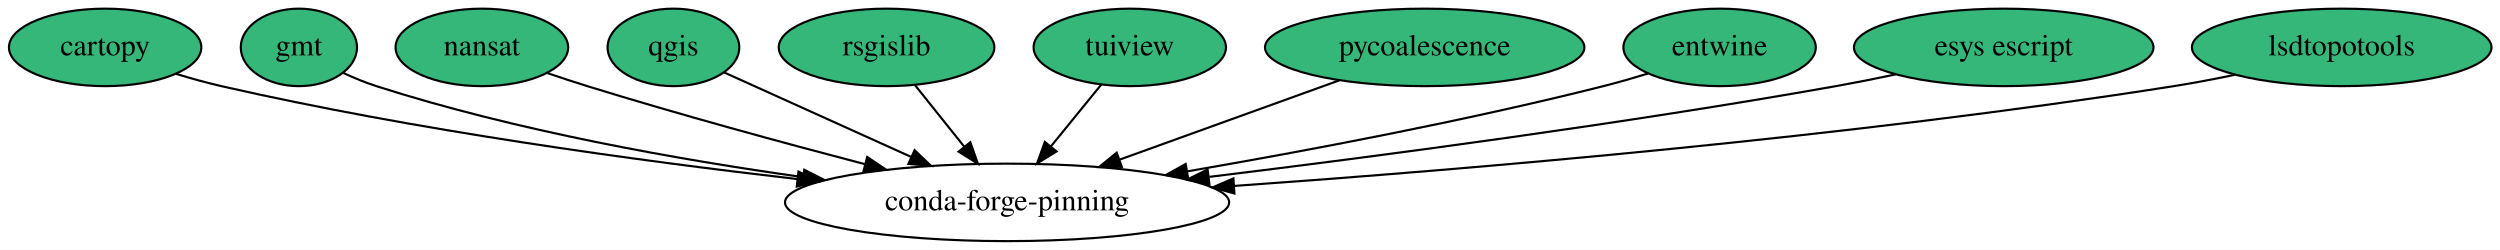
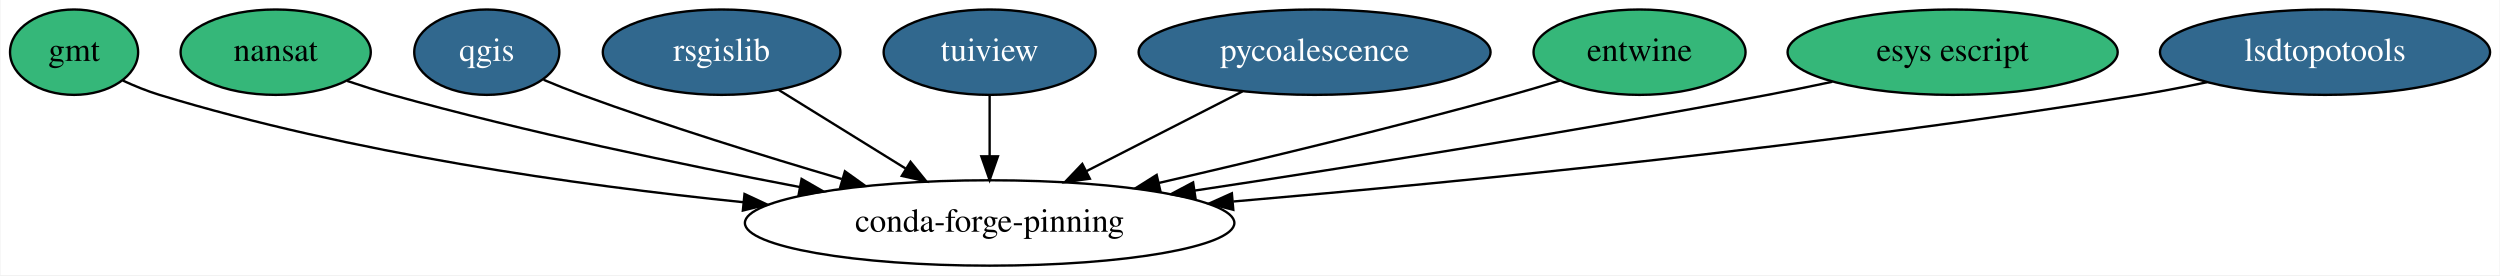
- <svg xmlns="http://www.w3.org/2000/svg" xmlns:xlink="http://www.w3.org/1999/xlink" width="1161pt" height="116pt" viewBox="0.00 0.00 1161.39 116.00">
+ <svg xmlns="http://www.w3.org/2000/svg" xmlns:xlink="http://www.w3.org/1999/xlink" width="1054pt" height="116pt" viewBox="0.00 0.00 1053.54 116.00">
  <g id="graph0" class="graph" transform="scale(1 1) rotate(0) translate(4 112)">
-     <polygon fill="white" stroke="transparent" points="-4,4 -4,-112 1157.39,-112 1157.39,4 -4,4" />
+     <polygon fill="white" stroke="transparent" points="-4,4 -4,-112 1049.54,-112 1049.54,4 -4,4" />
    <g id="node1" class="node">
      <g id="a_node1">
-         <a xlink:href="https://github.com/conda-forge/cartopy-feedstock" xlink:title="cartopy">
-           <ellipse fill="#35b779" stroke="black" cx="44.85" cy="-90" rx="44.69" ry="18" />
-           <text text-anchor="middle" x="44.85" y="-86.3" font-family="Times,serif" font-size="14.00">cartopy</text>
+         <a xlink:href="https://github.com/conda-forge/gmt-feedstock" xlink:title="gmt">
+           <ellipse fill="#35b779" stroke="black" cx="27" cy="-90" rx="27" ry="18" />
+           <text text-anchor="middle" x="27" y="-86.3" font-family="Times,serif" font-size="14.00">gmt</text>
        </a>
      </g>
    </g>
-     <g id="node11" class="node">
-       <ellipse fill="none" stroke="black" cx="463.85" cy="-18" rx="103.18" ry="18" />
-       <text text-anchor="middle" x="463.85" y="-14.3" font-family="Times,serif" font-size="14.00">conda-forge-pinning</text>
+     <g id="node10" class="node">
+       <ellipse fill="none" stroke="black" cx="413" cy="-18" rx="103.18" ry="18" />
+       <text text-anchor="middle" x="413" y="-14.3" font-family="Times,serif" font-size="14.00">conda-forge-pinning</text>
    </g>
    <g id="edge1" class="edge">
-       <path fill="none" stroke="black" d="M77.74,-77.72C84.66,-75.61 91.95,-73.58 98.85,-72 188.43,-51.54 292.27,-37.36 366.23,-28.85" />
-       <polygon fill="black" stroke="black" points="366.93,-32.3 376.47,-27.69 366.14,-25.34 366.93,-32.3" />
+       <path fill="none" stroke="black" d="M47.53,-78.05C52.49,-75.76 57.84,-73.57 63,-72 143.69,-47.42 238.46,-33.96 309.02,-26.76" />
+       <polygon fill="black" stroke="black" points="309.65,-30.22 319.25,-25.75 308.96,-23.25 309.65,-30.22" />
    </g>
    <g id="node2" class="node">
      <g id="a_node2">
-         <a xlink:href="https://github.com/conda-forge/gmt-feedstock" xlink:title="gmt">
-           <ellipse fill="#35b779" stroke="black" cx="134.85" cy="-90" rx="27" ry="18" />
-           <text text-anchor="middle" x="134.85" y="-86.3" font-family="Times,serif" font-size="14.00">gmt</text>
+         <a xlink:href="https://github.com/conda-forge/nansat-feedstock" xlink:title="nansat">
+           <ellipse fill="#35b779" stroke="black" cx="112" cy="-90" rx="40.09" ry="18" />
+           <text text-anchor="middle" x="112" y="-86.3" font-family="Times,serif" font-size="14.00">nansat</text>
        </a>
      </g>
    </g>
    <g id="edge2" class="edge">
-       <path fill="none" stroke="black" d="M155.41,-78.16C160.36,-75.87 165.71,-73.64 170.85,-72 235.53,-51.27 311.01,-37.86 369.15,-29.72" />
-       <polygon fill="black" stroke="black" points="369.63,-33.18 379.06,-28.35 368.68,-26.25 369.63,-33.18" />
+       <path fill="none" stroke="black" d="M142.13,-77.88C148.33,-75.78 154.84,-73.71 161,-72 217.83,-56.23 283,-42.64 332.83,-33.17" />
+       <polygon fill="black" stroke="black" points="333.72,-36.57 342.9,-31.27 332.43,-29.69 333.72,-36.57" />
    </g>
    <g id="node3" class="node">
      <g id="a_node3">
-         <a xlink:href="https://github.com/conda-forge/nansat-feedstock" xlink:title="nansat">
-           <ellipse fill="#35b779" stroke="black" cx="219.85" cy="-90" rx="40.09" ry="18" />
-           <text text-anchor="middle" x="219.85" y="-86.3" font-family="Times,serif" font-size="14.00">nansat</text>
+         <a xlink:href="https://github.com/conda-forge/qgis-feedstock/pull/124" xlink:title="qgis">
+           <ellipse fill="#31688e" stroke="black" cx="201" cy="-90" rx="30.59" ry="18" />
+           <text text-anchor="middle" x="201" y="-86.3" font-family="Times,serif" font-size="14.00" fill="white">qgis</text>
        </a>
      </g>
    </g>
    <g id="edge3" class="edge">
-       <path fill="none" stroke="black" d="M250.32,-78.06C256.43,-75.97 262.82,-73.86 268.85,-72 311.46,-58.83 359.84,-45.67 397.76,-35.76" />
-       <polygon fill="black" stroke="black" points="398.86,-39.09 407.66,-33.18 397.1,-32.31 398.86,-39.09" />
+       <path fill="none" stroke="black" d="M224.95,-78.35C230.2,-76.15 235.76,-73.92 241,-72 276.91,-58.88 317.78,-46.19 350.66,-36.52" />
+       <polygon fill="black" stroke="black" points="351.98,-39.79 360.6,-33.62 350.02,-33.07 351.98,-39.79" />
    </g>
    <g id="node4" class="node">
      <g id="a_node4">
-         <a xlink:href="https://github.com/conda-forge/qgis-feedstock" xlink:title="qgis">
-           <ellipse fill="#35b779" stroke="black" cx="308.85" cy="-90" rx="30.59" ry="18" />
-           <text text-anchor="middle" x="308.85" y="-86.3" font-family="Times,serif" font-size="14.00">qgis</text>
+         <a xlink:href="https://github.com/conda-forge/rsgislib-feedstock/pull/33" xlink:title="rsgislib">
+           <ellipse fill="#31688e" stroke="black" cx="300" cy="-90" rx="50.09" ry="18" />
+           <text text-anchor="middle" x="300" y="-86.3" font-family="Times,serif" font-size="14.00" fill="white">rsgislib</text>
        </a>
      </g>
    </g>
    <g id="edge4" class="edge">
-       <path fill="none" stroke="black" d="M332.39,-78.37C355.37,-67.99 390.91,-51.94 419.24,-39.14" />
-       <polygon fill="black" stroke="black" points="420.88,-42.25 428.55,-34.94 418,-35.87 420.88,-42.25" />
+       <path fill="none" stroke="black" d="M323.96,-74.15C339.52,-64.52 360.07,-51.79 377.51,-40.99" />
+       <polygon fill="black" stroke="black" points="379.64,-43.78 386.3,-35.54 375.96,-37.83 379.64,-43.78" />
    </g>
    <g id="node5" class="node">
      <g id="a_node5">
-         <a xlink:href="https://github.com/conda-forge/rsgislib-feedstock" xlink:title="rsgislib">
-           <ellipse fill="#35b779" stroke="black" cx="407.85" cy="-90" rx="50.09" ry="18" />
-           <text text-anchor="middle" x="407.85" y="-86.3" font-family="Times,serif" font-size="14.00">rsgislib</text>
+         <a xlink:href="https://github.com/conda-forge/tuiview-feedstock/pull/34" xlink:title="tuiview">
+           <ellipse fill="#31688e" stroke="black" cx="413" cy="-90" rx="44.69" ry="18" />
+           <text text-anchor="middle" x="413" y="-86.3" font-family="Times,serif" font-size="14.00" fill="white">tuiview</text>
        </a>
      </g>
    </g>
    <g id="edge5" class="edge">
-       <path fill="none" stroke="black" d="M421.12,-72.41C427.92,-63.91 436.35,-53.37 443.92,-43.91" />
-       <polygon fill="black" stroke="black" points="446.77,-45.95 450.28,-35.96 441.3,-41.58 446.77,-45.95" />
+       <path fill="none" stroke="black" d="M413,-71.7C413,-63.98 413,-54.71 413,-46.11" />
+       <polygon fill="black" stroke="black" points="416.5,-46.1 413,-36.1 409.5,-46.1 416.5,-46.1" />
    </g>
    <g id="node6" class="node">
      <g id="a_node6">
-         <a xlink:href="https://github.com/conda-forge/tuiview-feedstock" xlink:title="tuiview">
-           <ellipse fill="#35b779" stroke="black" cx="520.85" cy="-90" rx="44.69" ry="18" />
-           <text text-anchor="middle" x="520.85" y="-86.3" font-family="Times,serif" font-size="14.00">tuiview</text>
+         <a xlink:href="https://github.com/conda-forge/pycoalescence-feedstock/pull/34" xlink:title="pycoalescence">
+           <ellipse fill="#31688e" stroke="black" cx="550" cy="-90" rx="74.19" ry="18" />
+           <text text-anchor="middle" x="550" y="-86.3" font-family="Times,serif" font-size="14.00" fill="white">pycoalescence</text>
        </a>
      </g>
    </g>
    <g id="edge6" class="edge">
-       <path fill="none" stroke="black" d="M507.63,-72.76C500.71,-64.27 492.08,-53.68 484.32,-44.15" />
-       <polygon fill="black" stroke="black" points="486.82,-41.67 477.79,-36.12 481.39,-46.09 486.82,-41.67" />
+       <path fill="none" stroke="black" d="M519.6,-73.46C500.23,-63.57 474.91,-50.63 453.81,-39.85" />
+       <polygon fill="black" stroke="black" points="455.25,-36.65 444.75,-35.22 452.06,-42.89 455.25,-36.65" />
    </g>
    <g id="node7" class="node">
      <g id="a_node7">
-         <a xlink:href="https://github.com/conda-forge/pycoalescence-feedstock" xlink:title="pycoalescence">
-           <ellipse fill="#35b779" stroke="black" cx="657.85" cy="-90" rx="74.19" ry="18" />
-           <text text-anchor="middle" x="657.85" y="-86.3" font-family="Times,serif" font-size="14.00">pycoalescence</text>
+         <a xlink:href="https://github.com/conda-forge/entwine-feedstock" xlink:title="entwine">
+           <ellipse fill="#35b779" stroke="black" cx="687" cy="-90" rx="44.69" ry="18" />
+           <text text-anchor="middle" x="687" y="-86.3" font-family="Times,serif" font-size="14.00">entwine</text>
        </a>
      </g>
    </g>
    <g id="edge7" class="edge">
-       <path fill="none" stroke="black" d="M618.12,-74.67C588.68,-64.04 548.29,-49.47 516.21,-37.9" />
-       <polygon fill="black" stroke="black" points="517.14,-34.51 506.55,-34.41 514.77,-41.09 517.14,-34.51" />
+       <path fill="none" stroke="black" d="M653.4,-78.03C646.67,-75.94 639.63,-73.84 633,-72 583.66,-58.31 527.52,-44.82 484.31,-34.87" />
+       <polygon fill="black" stroke="black" points="484.99,-31.44 474.46,-32.62 483.42,-38.26 484.99,-31.44" />
    </g>
    <g id="node8" class="node">
      <g id="a_node8">
-         <a xlink:href="https://github.com/conda-forge/entwine-feedstock" xlink:title="entwine">
-           <ellipse fill="#35b779" stroke="black" cx="794.85" cy="-90" rx="44.69" ry="18" />
-           <text text-anchor="middle" x="794.85" y="-86.3" font-family="Times,serif" font-size="14.00">entwine</text>
+         <a xlink:href="https://github.com/conda-forge/esys-escript-feedstock" xlink:title="esys escript">
+           <ellipse fill="#35b779" stroke="black" cx="819" cy="-90" rx="69.59" ry="18" />
+           <text text-anchor="middle" x="819" y="-86.3" font-family="Times,serif" font-size="14.00">esys escript</text>
        </a>
      </g>
    </g>
    <g id="edge8" class="edge">
-       <path fill="none" stroke="black" d="M761.6,-77.87C754.78,-75.77 747.61,-73.71 740.85,-72 676.6,-55.8 602.87,-41.92 547.64,-32.43" />
-       <polygon fill="black" stroke="black" points="547.99,-28.94 537.55,-30.71 546.82,-35.84 547.99,-28.94" />
+       <path fill="none" stroke="black" d="M768.31,-77.53C759.24,-75.6 749.85,-73.68 741,-72 659.33,-56.51 565.68,-41.67 499.41,-31.65" />
+       <polygon fill="black" stroke="black" points="499.83,-28.17 489.42,-30.15 498.79,-35.1 499.83,-28.17" />
    </g>
    <g id="node9" class="node">
      <g id="a_node9">
-         <a xlink:href="https://github.com/conda-forge/esys-escript-feedstock" xlink:title="esys escript">
-           <ellipse fill="#35b779" stroke="black" cx="926.85" cy="-90" rx="69.59" ry="18" />
-           <text text-anchor="middle" x="926.85" y="-86.3" font-family="Times,serif" font-size="14.00">esys escript</text>
+         <a xlink:href="https://github.com/conda-forge/lsdtopotools-feedstock/pull/1" xlink:title="lsdtopotools">
+           <ellipse fill="#31688e" stroke="black" cx="976" cy="-90" rx="69.59" ry="18" />
+           <text text-anchor="middle" x="976" y="-86.3" font-family="Times,serif" font-size="14.00" fill="white">lsdtopotools</text>
        </a>
      </g>
    </g>
    <g id="edge9" class="edge">
-       <path fill="none" stroke="black" d="M876.61,-77.45C867.4,-75.5 857.85,-73.6 848.85,-72 749.98,-54.45 635.96,-39.39 557.81,-29.86" />
-       <polygon fill="black" stroke="black" points="557.85,-26.34 547.5,-28.61 557.01,-33.29 557.85,-26.34" />
-     </g>
-     <g id="node10" class="node">
-       <g id="a_node10">
-         <a xlink:href="https://github.com/conda-forge/lsdtopotools-feedstock" xlink:title="lsdtopotools">
-           <ellipse fill="#35b779" stroke="black" cx="1083.85" cy="-90" rx="69.59" ry="18" />
-           <text text-anchor="middle" x="1083.85" y="-86.3" font-family="Times,serif" font-size="14.00">lsdtopotools</text>
-         </a>
-       </g>
-     </g>
-     <g id="edge10" class="edge">
-       <path fill="none" stroke="black" d="M1034.08,-77.24C1024.73,-75.3 1015.02,-73.44 1005.85,-72 855.05,-48.28 678.87,-33.4 569.31,-25.64" />
-       <polygon fill="black" stroke="black" points="569.46,-22.14 559.24,-24.93 568.98,-29.13 569.46,-22.14" />
+       <path fill="none" stroke="black" d="M926.22,-77.33C916.88,-75.37 907.16,-73.5 898,-72 766.8,-50.6 614.18,-35.52 515.72,-27.05" />
+       <polygon fill="black" stroke="black" points="515.73,-23.54 505.47,-26.18 515.13,-30.51 515.73,-23.54" />
    </g>
  </g>
</svg>
